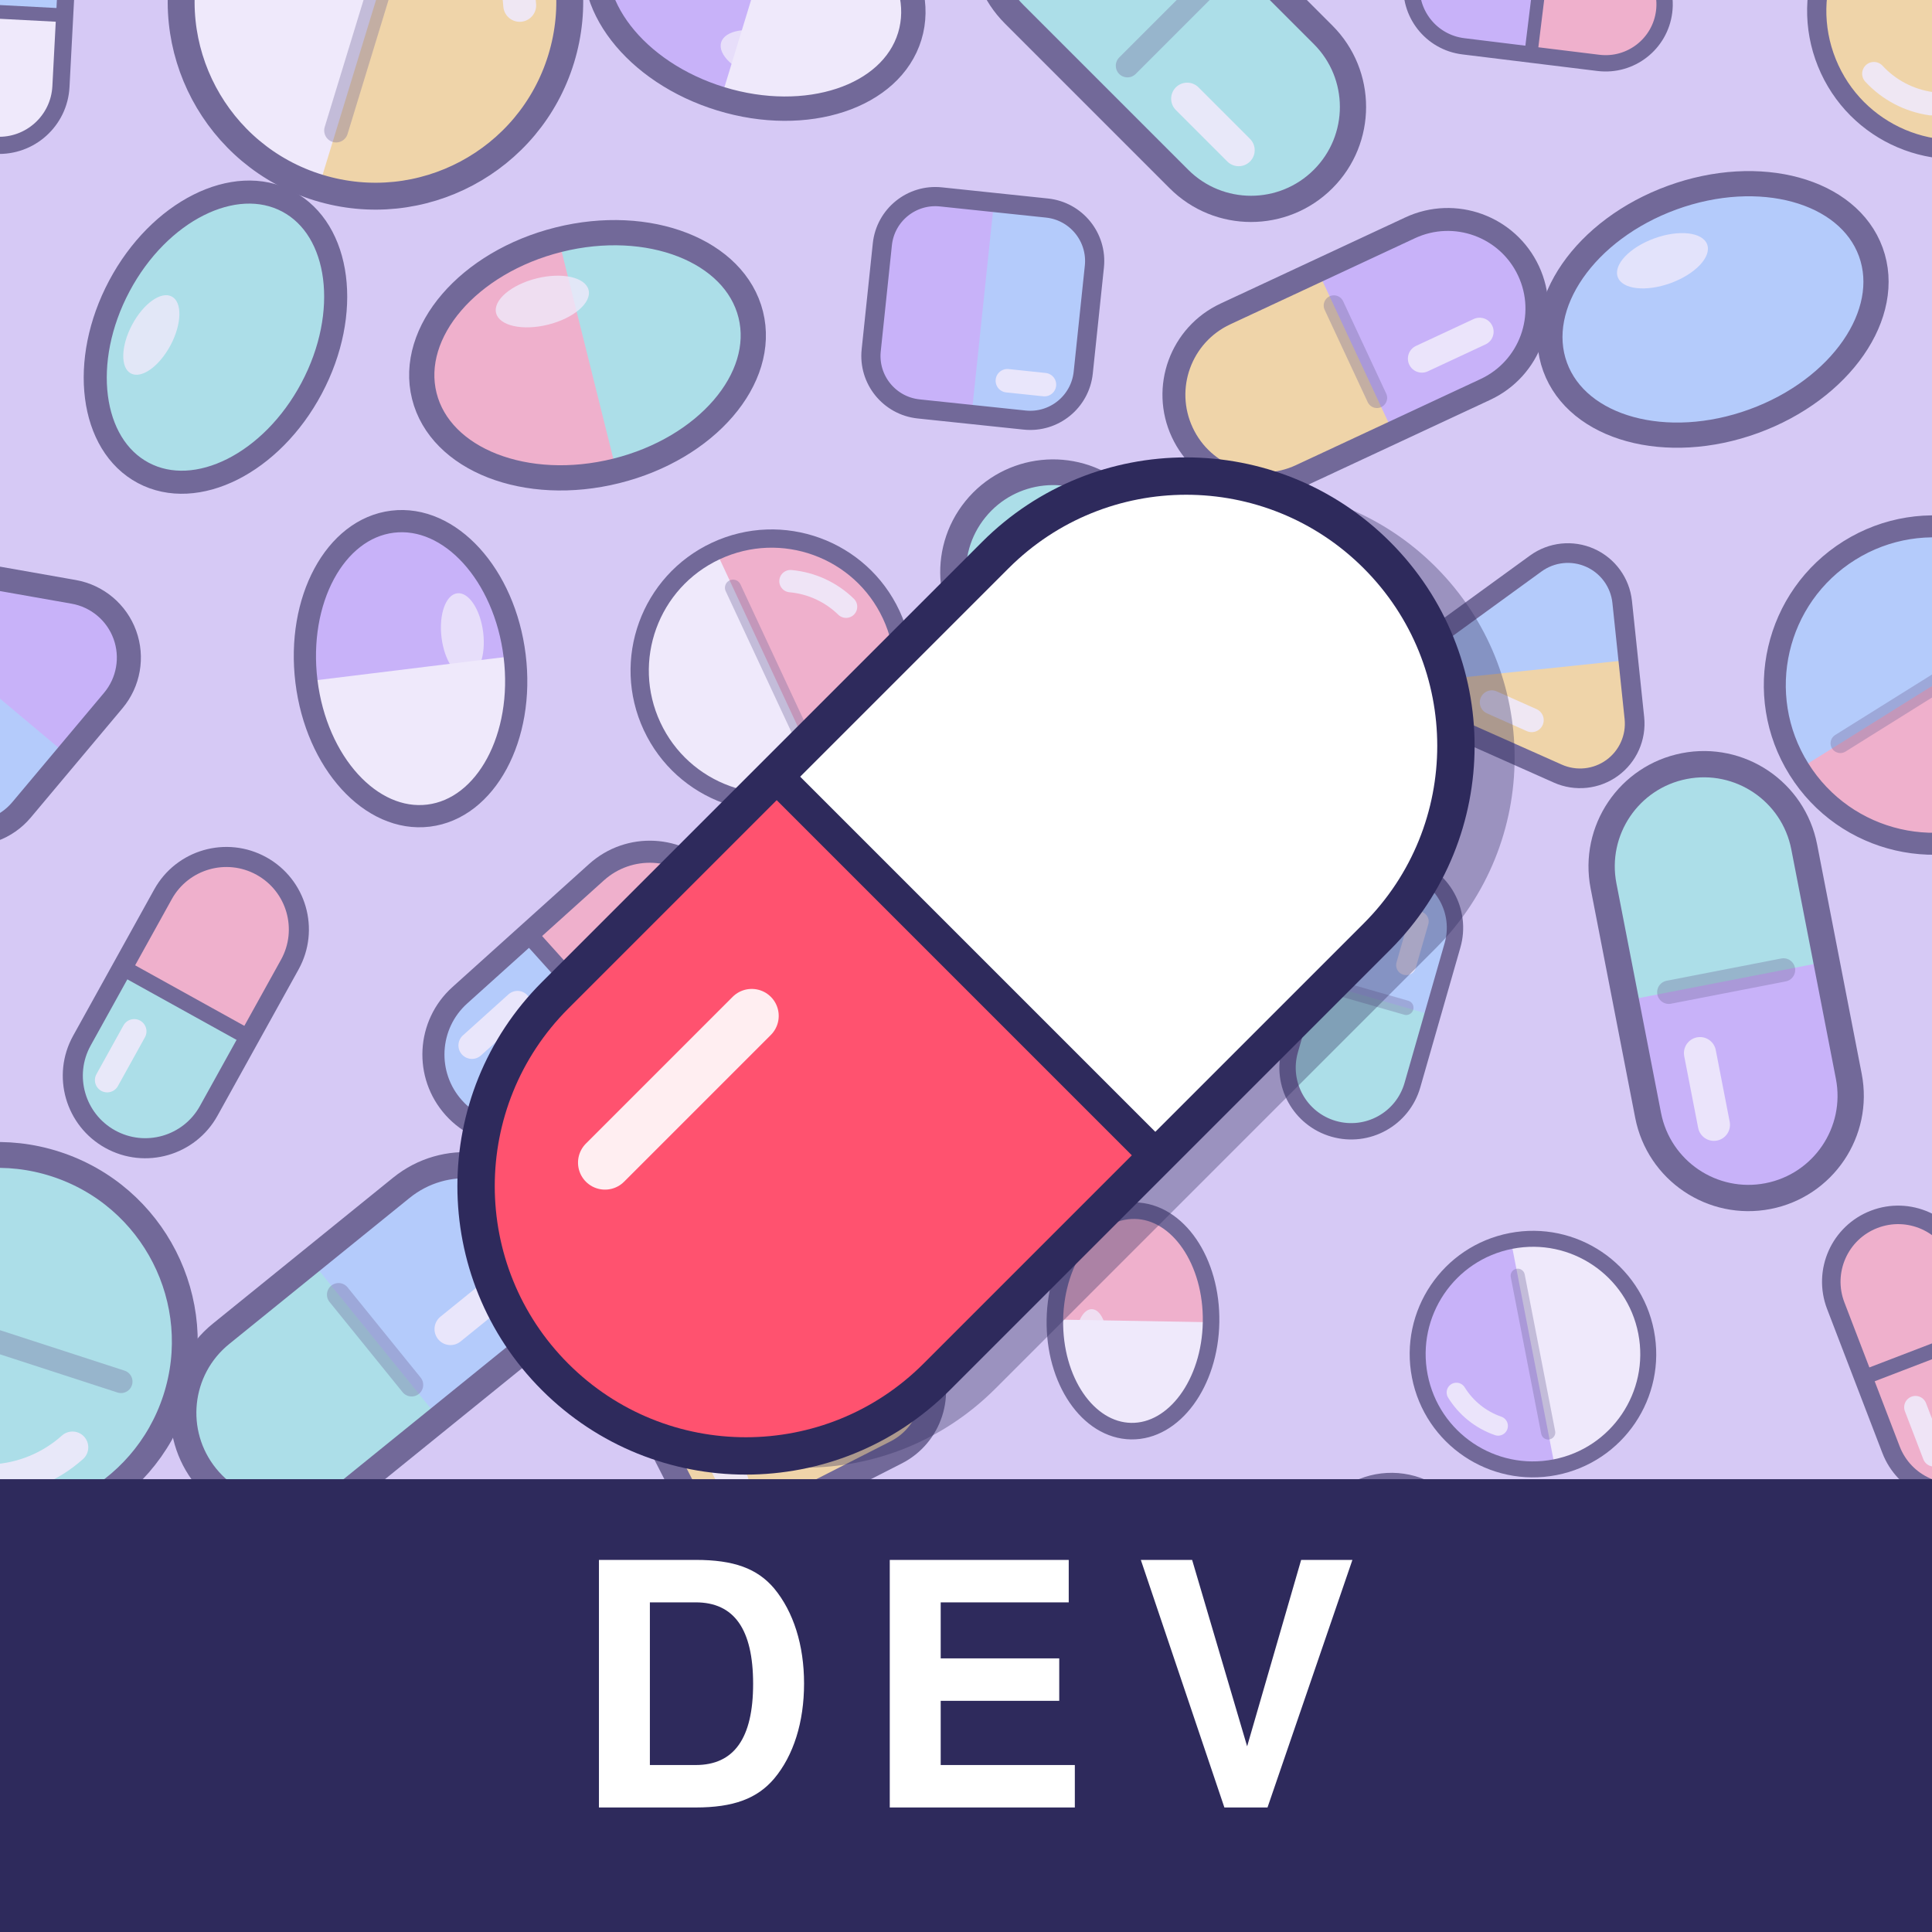
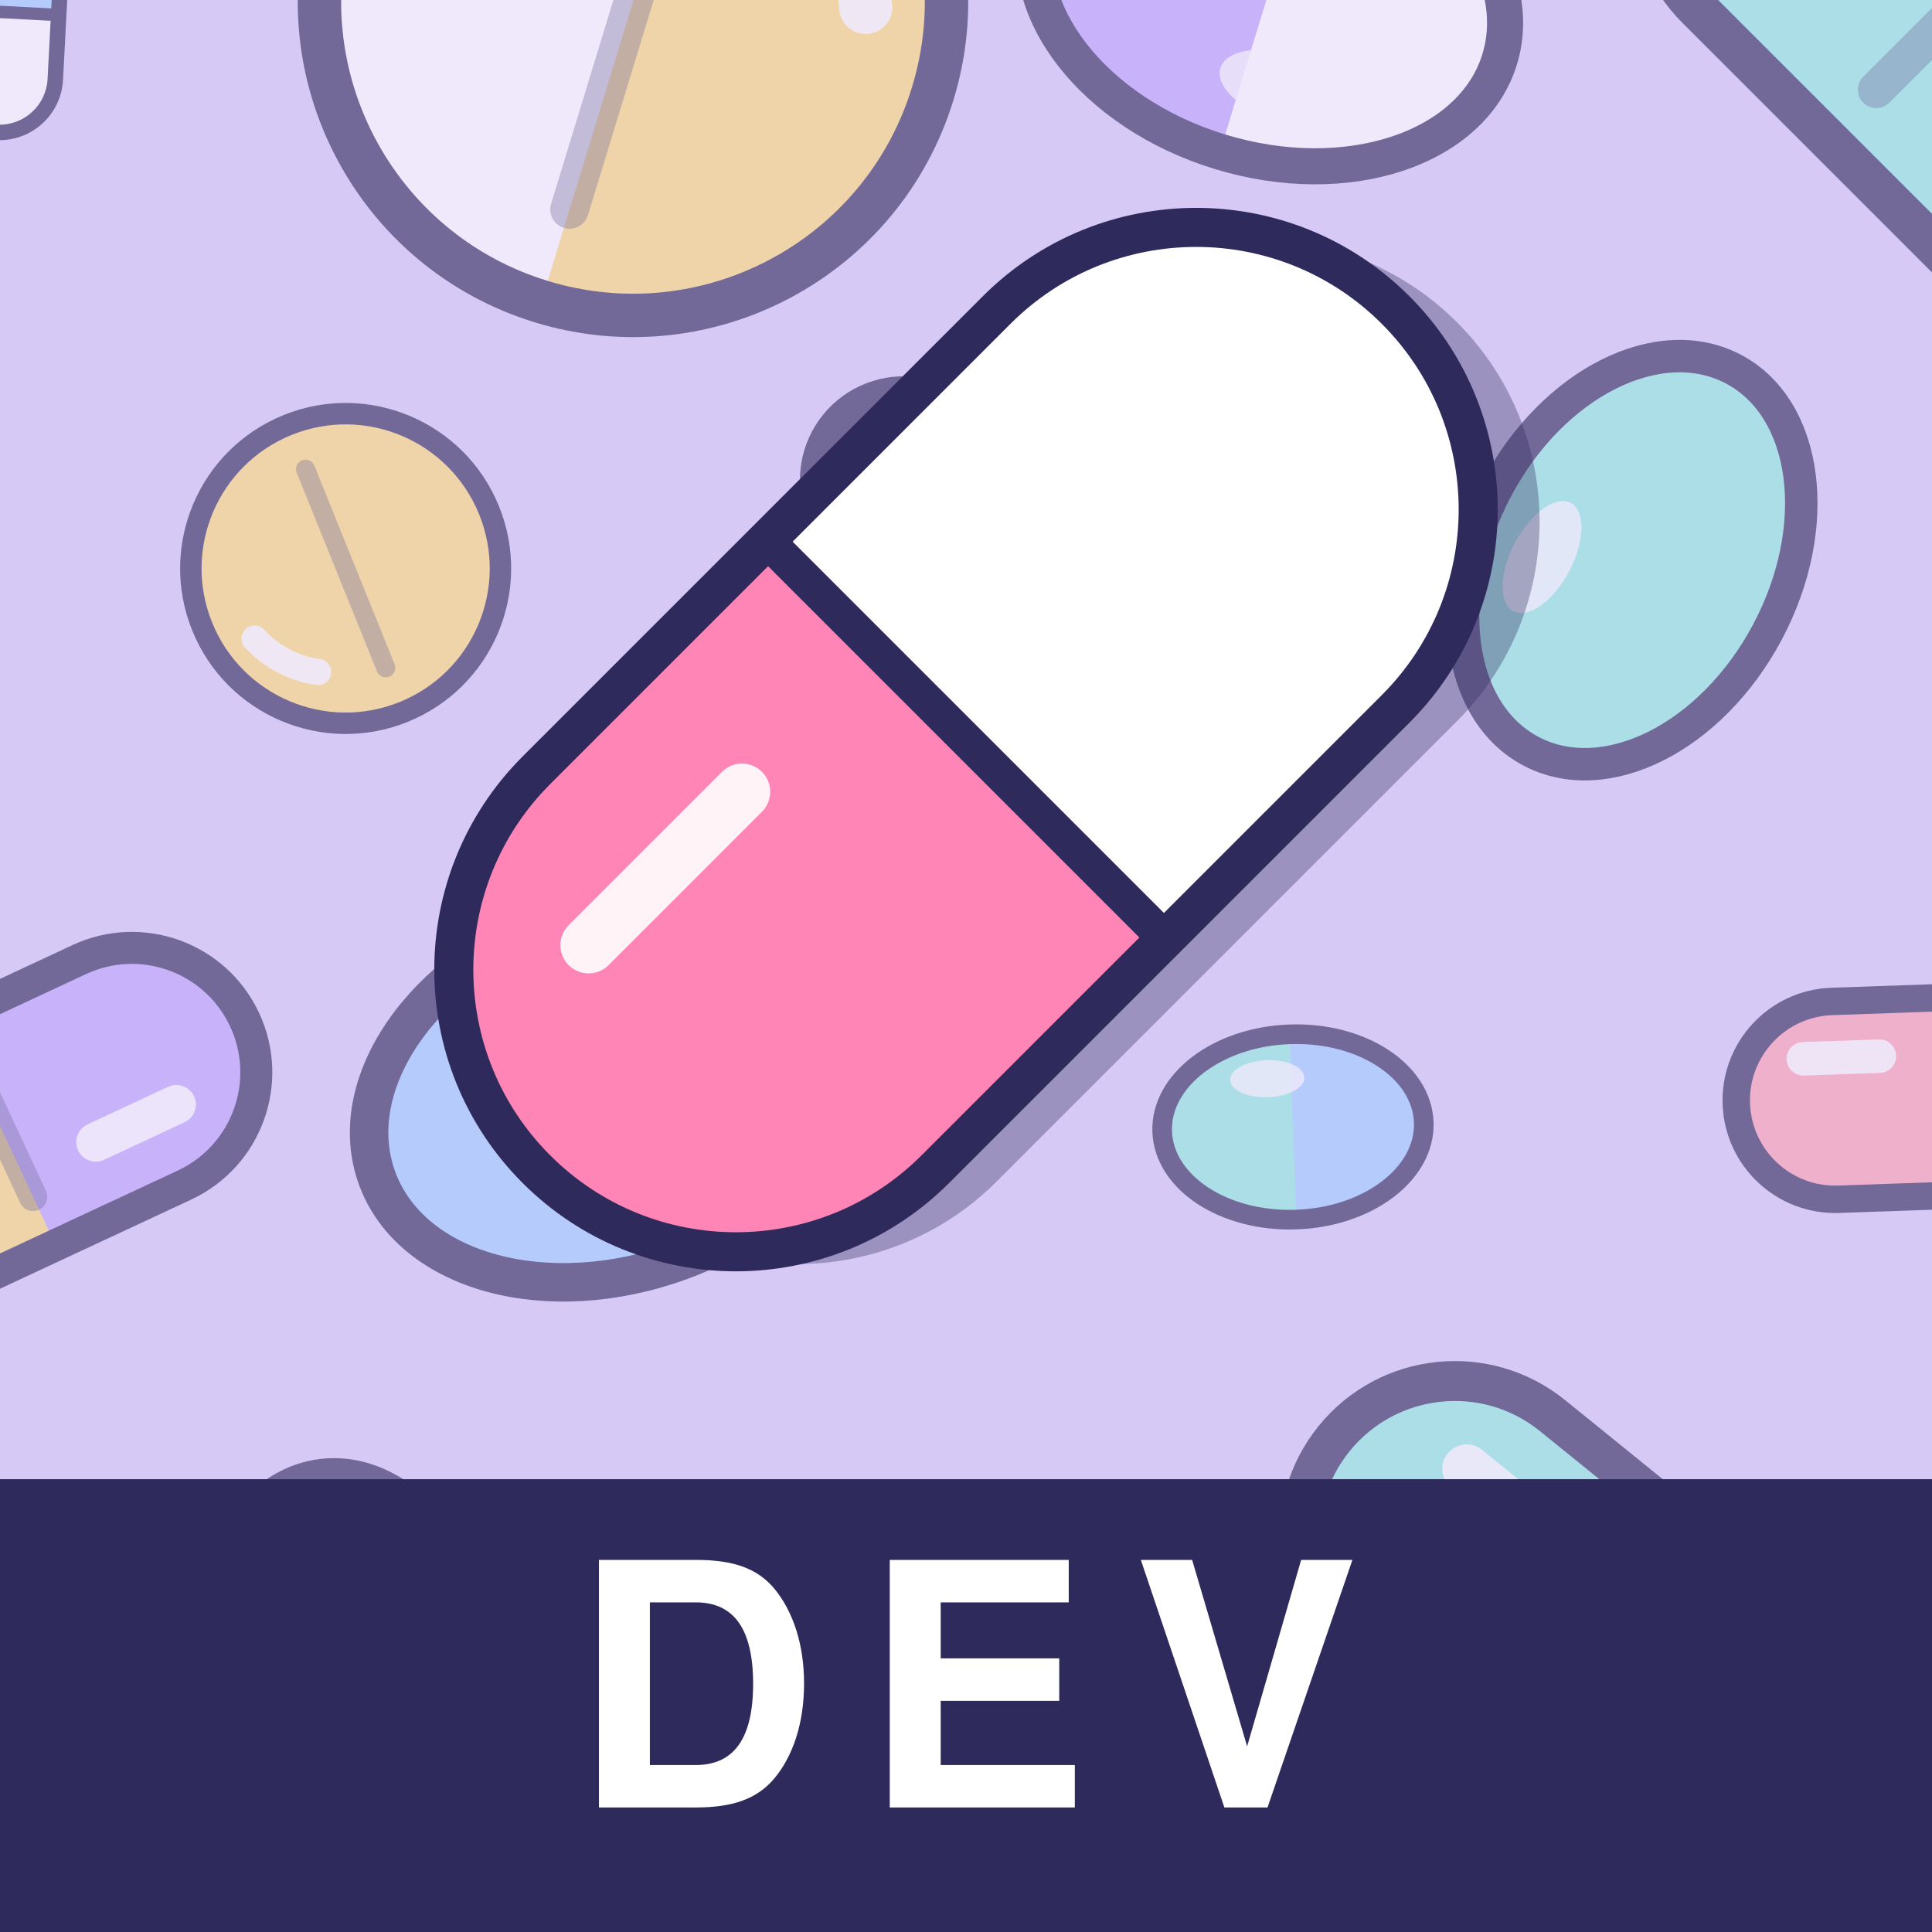
<svg xmlns="http://www.w3.org/2000/svg" width="1024" height="1024" viewBox="0 0 1024 1024">
  <rect width="1024" height="1024" fill="#D6C9F5" />
  <g opacity="0.6">
-     <g transform="translate(-218.5 -12.3) rotate(352) scale(6.95) translate(-20 -20)">
+     <g transform="translate(-355.0 -12.3) rotate(352) scale(9.99) translate(-20 -20)">
      <rect x="5" y="13" width="30" height="14" rx="7" fill="#ffa0b0" />
      <path d="M20 13h-8a7 7 0 0 0 0 14h8z" fill="#bea4fc" />
      <rect x="5" y="13" width="30" height="14" rx="7" fill="none" stroke="#2E2A5C" stroke-opacity="1" stroke-width="1.8" stroke-linejoin="round" />
      <path d="M20 16v8" fill="none" stroke="#2E2A5C" stroke-opacity="0.35" stroke-width="1.6" stroke-linecap="round" />
      <path d="M10.5 17.3h5" fill="none" stroke="#FFFFFF" stroke-width="2.2" stroke-linecap="round" opacity="0.9" />
    </g>
-     <g transform="translate(1.5 6.4) rotate(93) scale(5.05) translate(-20 -20)">
+     <g transform="translate(1.5 6.4) rotate(93) scale(4.56) translate(-20 -20)">
      <path d="M20 13.5h-7.5a6.5 6.5 0 0 0 0 13H20z" fill="#9dcdff" />
      <path d="M20 13.5h7.5a6.5 6.5 0 0 1 0 13H20z" fill="#FFFFFF" />
      <rect x="6" y="13.5" width="28" height="13" rx="6.5" fill="none" stroke="#2E2A5C" stroke-opacity="1" stroke-width="1.8" stroke-linejoin="round" />
      <path d="M20 13.5v13" fill="none" stroke="#2E2A5C" stroke-opacity="1" stroke-width="1.44" />
      <path d="M10.5 17.2h5" fill="none" stroke="#FFFFFF" stroke-width="2.2" stroke-linecap="round" opacity="0.9" />
    </g>
-     <g transform="translate(199.0 1.0) rotate(107) scale(7.92) translate(-20 -20)">
+     <g transform="translate(335.5 1.0) rotate(107) scale(12.78) translate(-20 -20)">
      <circle cx="20" cy="20" r="13" fill="#FFFFFF" />
      <path d="M7 20a13 13 0 0 1 26 0z" fill="#ffdc77" />
      <circle cx="20" cy="20" r="13" fill="none" stroke="#2E2A5C" stroke-opacity="1" stroke-width="1.8" stroke-linejoin="round" />
      <path d="M11 20h18" fill="none" stroke="#2E2A5C" stroke-opacity="0.35" stroke-width="1.6" stroke-linecap="round" />
      <path d="M12.8 14.6a9 9 0 0 1 4.6-3.9" fill="none" stroke="#FFFFFF" stroke-width="2.2" stroke-linecap="round" opacity="0.9" />
    </g>
-     <g transform="translate(399.9 -5.9) rotate(197) scale(7.17) translate(-20 -20)">
+     <g transform="translate(673.0 -5.9) rotate(197) scale(10.62) translate(-20 -20)">
      <ellipse cx="20" cy="20" rx="12" ry="8.5" fill="#bea4fc" />
      <path d="M20 11.5a12 8.5 0 0 0 0 17z" fill="#FFFFFF" />
      <ellipse cx="20" cy="20" rx="12" ry="8.5" fill="none" stroke="#2E2A5C" stroke-opacity="1" stroke-width="1.8" stroke-linejoin="round" />
      <ellipse cx="17.8" cy="15.5" rx="3.4" ry="1.7" fill="#FFFFFF" opacity="0.8" />
    </g>
-     <g transform="translate(619.4 13.0) rotate(225) scale(7.72) translate(-20 -20)">
+     <g transform="translate(1029.0 13.0) rotate(225) scale(12.21) translate(-20 -20)">
      <rect x="5" y="13" width="30" height="14" rx="7" fill="#8feddf" />
      <path d="M20 13h-8a7 7 0 0 0 0 14h8z" fill="#8feddf" />
      <rect x="5" y="13" width="30" height="14" rx="7" fill="none" stroke="#2E2A5C" stroke-opacity="1" stroke-width="1.8" stroke-linejoin="round" />
      <path d="M20 16v8" fill="none" stroke="#2E2A5C" stroke-opacity="0.35" stroke-width="1.6" stroke-linecap="round" />
      <path d="M10.5 17.3h5" fill="none" stroke="#FFFFFF" stroke-width="2.2" stroke-linecap="round" opacity="0.9" />
    </g>
-     <g transform="translate(815.2 -2.1) rotate(7) scale(4.81) translate(-20 -20)">
+     <g transform="translate(-174.7 293.5) rotate(7) scale(3.88) translate(-20 -20)">
      <path d="M20 13.5h-7.5a6.5 6.5 0 0 0 0 13H20z" fill="#bea4fc" />
      <path d="M20 13.5h7.5a6.5 6.5 0 0 1 0 13H20z" fill="#ffa0b0" />
      <rect x="6" y="13.5" width="28" height="13" rx="6.5" fill="none" stroke="#2E2A5C" stroke-opacity="1" stroke-width="1.8" stroke-linejoin="round" />
      <path d="M20 13.5v13" fill="none" stroke="#2E2A5C" stroke-opacity="1" stroke-width="1.44" />
      <path d="M10.5 17.2h5" fill="none" stroke="#FFFFFF" stroke-width="2.2" stroke-linecap="round" opacity="0.9" />
    </g>
-     <g transform="translate(1036.5 5.7) rotate(248) scale(5.66) translate(-20 -20)">
+     <g transform="translate(183.2 301.3) rotate(248) scale(6.31) translate(-20 -20)">
      <circle cx="20" cy="20" r="13" fill="#ffdc77" />
      <path d="M7 20a13 13 0 0 1 26 0z" fill="#ffdc77" />
      <circle cx="20" cy="20" r="13" fill="none" stroke="#2E2A5C" stroke-opacity="1" stroke-width="1.8" stroke-linejoin="round" />
      <path d="M11 20h18" fill="none" stroke="#2E2A5C" stroke-opacity="0.35" stroke-width="1.6" stroke-linecap="round" />
      <path d="M12.8 14.6a9 9 0 0 1 4.6-3.9" fill="none" stroke="#FFFFFF" stroke-width="2.2" stroke-linecap="round" opacity="0.9" />
    </g>
-     <g transform="translate(-90.8 172.4) rotate(69) scale(6.71) translate(-20 -20)">
+     <g transform="translate(523.6 290.6) rotate(69) scale(9.32) translate(-20 -20)">
      <path d="M15.67 11.33a5 5 0 0 1 8.66 0l5.34 9.25a5 5 0 0 1-4.33 7.5h-10.68a5 5 0 0 1-4.33-7.5z" fill="#ffa0b0" />
      <path d="M20 8.83a5 5 0 0 0-4.33 2.5l-5.34 9.25a5 5 0 0 0 4.33 7.5H20z" fill="#ffa0b0" />
      <path d="M15.67 11.33a5 5 0 0 1 8.66 0l5.34 9.25a5 5 0 0 1-4.33 7.5h-10.68a5 5 0 0 1-4.33-7.5z" fill="none" stroke="#2E2A5C" stroke-opacity="1" stroke-width="1.8" stroke-linejoin="round" />
      <path d="M17.45 15.25l-2 3.46" fill="none" stroke="#FFFFFF" stroke-width="2.2" stroke-linecap="round" opacity="0.9" />
    </g>
-     <g transform="translate(114.2 178.7) rotate(298) scale(6.79) translate(-20 -20)">
+     <g transform="translate(865.1 296.9) rotate(298) scale(9.55) translate(-20 -20)">
      <ellipse cx="20" cy="20" rx="12" ry="8.5" fill="#8feddf" />
      <path d="M20 11.5a12 8.5 0 0 0 0 17z" fill="#8feddf" />
      <ellipse cx="20" cy="20" rx="12" ry="8.5" fill="none" stroke="#2E2A5C" stroke-opacity="1" stroke-width="1.8" stroke-linejoin="round" />
      <ellipse cx="17.8" cy="15.5" rx="3.4" ry="1.7" fill="#FFFFFF" opacity="0.8" />
    </g>
-     <g transform="translate(311.4 188.3) rotate(346) scale(7.43) translate(-20 -20)">
+     <g transform="translate(1198.8 306.5) rotate(346) scale(11.38) translate(-20 -20)">
      <ellipse cx="20" cy="20" rx="12" ry="8.5" fill="#8feddf" />
      <path d="M20 11.5a12 8.5 0 0 0 0 17z" fill="#ffa0b0" />
      <ellipse cx="20" cy="20" rx="12" ry="8.5" fill="none" stroke="#2E2A5C" stroke-opacity="1" stroke-width="1.8" stroke-linejoin="round" />
      <ellipse cx="17.8" cy="15.5" rx="3.4" ry="1.7" fill="#FFFFFF" opacity="0.8" />
    </g>
-     <g transform="translate(520.9 163.5) rotate(186) scale(5.65) translate(-20 -20)">
+     <g transform="translate(-332.4 577.3) rotate(186) scale(6.28) translate(-20 -20)">
      <rect x="10" y="10" width="20" height="20" rx="5" fill="#bea4fc" />
      <path d="M20 10h-5a5 5 0 0 0-5 5v10a5 5 0 0 0 5 5h5z" fill="#9dcdff" />
      <rect x="10" y="10" width="20" height="20" rx="5" fill="none" stroke="#2E2A5C" stroke-opacity="1" stroke-width="1.8" stroke-linejoin="round" />
      <path d="M13.5 13.5h3.5" fill="none" stroke="#FFFFFF" stroke-width="2.2" stroke-linecap="round" opacity="0.9" />
    </g>
-     <g transform="translate(718.4 186.4) rotate(155) scale(6.75) translate(-20 -20)">
+     <g transform="translate(1.6 600.2) rotate(155) scale(9.42) translate(-20 -20)">
      <rect x="5" y="13" width="30" height="14" rx="7" fill="#ffdc77" />
      <path d="M20 13h-8a7 7 0 0 0 0 14h8z" fill="#bea4fc" />
      <rect x="5" y="13" width="30" height="14" rx="7" fill="none" stroke="#2E2A5C" stroke-opacity="1" stroke-width="1.8" stroke-linejoin="round" />
      <path d="M20 16v8" fill="none" stroke="#2E2A5C" stroke-opacity="0.35" stroke-width="1.6" stroke-linecap="round" />
      <path d="M10.5 17.3h5" fill="none" stroke="#FFFFFF" stroke-width="2.2" stroke-linecap="round" opacity="0.9" />
    </g>
-     <g transform="translate(907.9 164.0) rotate(340) scale(7.42) translate(-20 -20)">
+     <g transform="translate(327.6 577.9) rotate(340) scale(11.33) translate(-20 -20)">
      <ellipse cx="20" cy="20" rx="12" ry="8.5" fill="#9dcdff" />
      <path d="M20 11.5a12 8.5 0 0 0 0 17z" fill="#9dcdff" />
      <ellipse cx="20" cy="20" rx="12" ry="8.5" fill="none" stroke="#2E2A5C" stroke-opacity="1" stroke-width="1.8" stroke-linejoin="round" />
      <ellipse cx="17.8" cy="15.5" rx="3.4" ry="1.7" fill="#FFFFFF" opacity="0.8" />
    </g>
-     <g transform="translate(1129.1 183.4) rotate(358) scale(5.47) translate(-20 -20)">
+     <g transform="translate(685.3 597.3) rotate(358) scale(5.78) translate(-20 -20)">
      <ellipse cx="20" cy="20" rx="12" ry="8.5" fill="#9dcdff" />
      <path d="M20 11.5a12 8.5 0 0 0 0 17z" fill="#8feddf" />
      <ellipse cx="20" cy="20" rx="12" ry="8.5" fill="none" stroke="#2E2A5C" stroke-opacity="1" stroke-width="1.8" stroke-linejoin="round" />
      <ellipse cx="17.8" cy="15.5" rx="3.4" ry="1.7" fill="#FFFFFF" opacity="0.8" />
    </g>
-     <g transform="translate(-195.6 344.6) rotate(358) scale(6.27) translate(-20 -20)">
+     <g transform="translate(1033.2 581.1) rotate(358) scale(8.07) translate(-20 -20)">
      <path d="M20 13.5h-7.5a6.5 6.5 0 0 0 0 13H20z" fill="#ffa0b0" />
      <path d="M20 13.5h7.5a6.5 6.5 0 0 1 0 13H20z" fill="#ffa0b0" />
      <rect x="6" y="13.5" width="28" height="13" rx="6.5" fill="none" stroke="#2E2A5C" stroke-opacity="1" stroke-width="1.8" stroke-linejoin="round" />
      <path d="M20 13.5v13" fill="none" stroke="#2E2A5C" stroke-opacity="1" stroke-width="1.44" />
      <path d="M10.5 17.2h5" fill="none" stroke="#FFFFFF" stroke-width="2.2" stroke-linecap="round" opacity="0.9" />
    </g>
-     <g transform="translate(-8.1 363.5) rotate(310) scale(7.08) translate(-20 -20)">
+     <g transform="translate(-178.8 895.6) rotate(310) scale(10.36) translate(-20 -20)">
      <path d="M15.67 11.33a5 5 0 0 1 8.66 0l5.34 9.25a5 5 0 0 1-4.33 7.5h-10.68a5 5 0 0 1-4.33-7.5z" fill="#bea4fc" />
      <path d="M20 8.83a5 5 0 0 0-4.33 2.5l-5.34 9.25a5 5 0 0 0 4.33 7.5H20z" fill="#9dcdff" />
      <path d="M15.67 11.33a5 5 0 0 1 8.66 0l5.34 9.25a5 5 0 0 1-4.33 7.5h-10.68a5 5 0 0 1-4.33-7.5z" fill="none" stroke="#2E2A5C" stroke-opacity="1" stroke-width="1.8" stroke-linejoin="round" />
      <path d="M17.45 15.25l-2 3.46" fill="none" stroke="#FFFFFF" stroke-width="2.2" stroke-linecap="round" opacity="0.9" />
    </g>
-     <g transform="translate(217.6 354.4) rotate(83) scale(6.54) translate(-20 -20)">
+     <g transform="translate(183.4 886.5) rotate(83) scale(8.84) translate(-20 -20)">
      <ellipse cx="20" cy="20" rx="12" ry="8.5" fill="#FFFFFF" />
      <path d="M20 11.5a12 8.5 0 0 0 0 17z" fill="#bea4fc" />
      <ellipse cx="20" cy="20" rx="12" ry="8.5" fill="none" stroke="#2E2A5C" stroke-opacity="1" stroke-width="1.8" stroke-linejoin="round" />
      <ellipse cx="17.8" cy="15.5" rx="3.4" ry="1.7" fill="#FFFFFF" opacity="0.8" />
    </g>
-     <g transform="translate(409.0 355.4) rotate(65) scale(5.38) translate(-20 -20)">
+     <g transform="translate(511.4 887.5) rotate(65) scale(5.51) translate(-20 -20)">
      <circle cx="20" cy="20" r="13" fill="#FFFFFF" />
      <path d="M7 20a13 13 0 0 1 26 0z" fill="#ffa0b0" />
      <circle cx="20" cy="20" r="13" fill="none" stroke="#2E2A5C" stroke-opacity="1" stroke-width="1.8" stroke-linejoin="round" />
      <path d="M11 20h18" fill="none" stroke="#2E2A5C" stroke-opacity="0.35" stroke-width="1.6" stroke-linecap="round" />
      <path d="M12.8 14.6a9 9 0 0 1 4.6-3.9" fill="none" stroke="#FFFFFF" stroke-width="2.2" stroke-linecap="round" opacity="0.9" />
    </g>
-     <g transform="translate(605.2 341.4) rotate(39) scale(7.57) translate(-20 -20)">
+     <g transform="translate(844.2 873.5) rotate(39) scale(11.76) translate(-20 -20)">
      <rect x="5" y="13" width="30" height="14" rx="7" fill="#8feddf" />
      <path d="M20 13h-8a7 7 0 0 0 0 14h8z" fill="#8feddf" />
      <rect x="5" y="13" width="30" height="14" rx="7" fill="none" stroke="#2E2A5C" stroke-opacity="1" stroke-width="1.8" stroke-linejoin="round" />
      <path d="M20 16v8" fill="none" stroke="#2E2A5C" stroke-opacity="0.35" stroke-width="1.6" stroke-linecap="round" />
      <path d="M10.5 17.3h5" fill="none" stroke="#FFFFFF" stroke-width="2.2" stroke-linecap="round" opacity="0.9" />
    </g>
-     <g transform="translate(816.5 354.7) rotate(264) scale(5.79) translate(-20 -20)">
+     <g transform="translate(1192.0 886.8) rotate(264) scale(6.68) translate(-20 -20)">
      <path d="M15.67 11.33a5 5 0 0 1 8.66 0l5.34 9.25a5 5 0 0 1-4.33 7.5h-10.68a5 5 0 0 1-4.33-7.5z" fill="#9dcdff" />
      <path d="M20 8.83a5 5 0 0 0-4.33 2.5l-5.34 9.25a5 5 0 0 0 4.33 7.5H20z" fill="#ffdc77" />
      <path d="M15.67 11.33a5 5 0 0 1 8.66 0l5.34 9.25a5 5 0 0 1-4.33 7.5h-10.68a5 5 0 0 1-4.33-7.5z" fill="none" stroke="#2E2A5C" stroke-opacity="1" stroke-width="1.8" stroke-linejoin="round" />
      <path d="M17.45 15.25l-2 3.46" fill="none" stroke="#FFFFFF" stroke-width="2.2" stroke-linecap="round" opacity="0.9" />
    </g>
-     <g transform="translate(1024.8 363.1) rotate(148) scale(6.47) translate(-20 -20)">
+     <g transform="translate(-340.5 1190.7) rotate(148) scale(8.63) translate(-20 -20)">
      <circle cx="20" cy="20" r="13" fill="#9dcdff" />
      <path d="M7 20a13 13 0 0 1 26 0z" fill="#ffa0b0" />
      <circle cx="20" cy="20" r="13" fill="none" stroke="#2E2A5C" stroke-opacity="1" stroke-width="1.8" stroke-linejoin="round" />
      <path d="M11 20h18" fill="none" stroke="#2E2A5C" stroke-opacity="0.35" stroke-width="1.6" stroke-linecap="round" />
      <path d="M12.8 14.6a9 9 0 0 1 4.6-3.9" fill="none" stroke="#FFFFFF" stroke-width="2.2" stroke-linecap="round" opacity="0.9" />
    </g>
-     <g transform="translate(-109.3 541.2) rotate(298) scale(7.21) translate(-20 -20)">
+     <g transform="translate(-6.9 1191.5) rotate(298) scale(10.75) translate(-20 -20)">
      <rect x="5" y="13" width="30" height="14" rx="7" fill="#8feddf" />
      <path d="M20 13h-8a7 7 0 0 0 0 14h8z" fill="#bea4fc" />
      <rect x="5" y="13" width="30" height="14" rx="7" fill="none" stroke="#2E2A5C" stroke-opacity="1" stroke-width="1.8" stroke-linejoin="round" />
      <path d="M20 16v8" fill="none" stroke="#2E2A5C" stroke-opacity="0.35" stroke-width="1.6" stroke-linecap="round" />
      <path d="M10.5 17.3h5" fill="none" stroke="#FFFFFF" stroke-width="2.2" stroke-linecap="round" opacity="0.9" />
    </g>
-     <g transform="translate(98.5 531.4) rotate(299) scale(5.91) translate(-20 -20)">
+     <g transform="translate(337.5 1181.7) rotate(299) scale(7.04) translate(-20 -20)">
      <path d="M20 13.5h-7.5a6.5 6.5 0 0 0 0 13H20z" fill="#8feddf" />
      <path d="M20 13.5h7.5a6.5 6.5 0 0 1 0 13H20z" fill="#ffa0b0" />
      <rect x="6" y="13.5" width="28" height="13" rx="6.5" fill="none" stroke="#2E2A5C" stroke-opacity="1" stroke-width="1.8" stroke-linejoin="round" />
      <path d="M20 13.5v13" fill="none" stroke="#2E2A5C" stroke-opacity="1" stroke-width="1.44" />
      <path d="M10.5 17.2h5" fill="none" stroke="#FFFFFF" stroke-width="2.2" stroke-linecap="round" opacity="0.9" />
    </g>
-     <g transform="translate(308.2 526.3) rotate(318) scale(6.50) translate(-20 -20)">
+     <g transform="translate(683.7 1176.6) rotate(318) scale(8.72) translate(-20 -20)">
      <path d="M20 13.5h-7.5a6.5 6.5 0 0 0 0 13H20z" fill="#9dcdff" />
      <path d="M20 13.5h7.5a6.5 6.5 0 0 1 0 13H20z" fill="#ffa0b0" />
      <rect x="6" y="13.5" width="28" height="13" rx="6.5" fill="none" stroke="#2E2A5C" stroke-opacity="1" stroke-width="1.8" stroke-linejoin="round" />
      <path d="M20 13.5v13" fill="none" stroke="#2E2A5C" stroke-opacity="1" stroke-width="1.44" />
      <path d="M10.5 17.2h5" fill="none" stroke="#FFFFFF" stroke-width="2.2" stroke-linecap="round" opacity="0.9" />
    </g>
-     <g transform="translate(517.5 544.1) rotate(198) scale(6.80) translate(-20 -20)">
+     <g transform="translate(1029.5 1194.4) rotate(198) scale(9.57) translate(-20 -20)">
      <ellipse cx="20" cy="20" rx="12" ry="8.5" fill="#ffa0b0" />
      <path d="M20 11.5a12 8.5 0 0 0 0 17z" fill="#FFFFFF" />
      <ellipse cx="20" cy="20" rx="12" ry="8.5" fill="none" stroke="#2E2A5C" stroke-opacity="1" stroke-width="1.8" stroke-linejoin="round" />
      <ellipse cx="17.8" cy="15.5" rx="3.4" ry="1.7" fill="#FFFFFF" opacity="0.8" />
    </g>
-     <g transform="translate(726.8 528.8) rotate(106) scale(4.82) translate(-20 -20)">
-       <rect x="5" y="13" width="30" height="14" rx="7" fill="#8feddf" />
-       <path d="M20 13h-8a7 7 0 0 0 0 14h8z" fill="#9dcdff" />
-       <rect x="5" y="13" width="30" height="14" rx="7" fill="none" stroke="#2E2A5C" stroke-opacity="1" stroke-width="1.8" stroke-linejoin="round" />
-       <path d="M20 16v8" fill="none" stroke="#2E2A5C" stroke-opacity="0.35" stroke-width="1.6" stroke-linecap="round" />
-       <path d="M10.5 17.3h5" fill="none" stroke="#FFFFFF" stroke-width="2.2" stroke-linecap="round" opacity="0.9" />
-     </g>
-     <g transform="translate(914.9 520.0) rotate(259) scale(7.74) translate(-20 -20)">
-       <rect x="5" y="13" width="30" height="14" rx="7" fill="#8feddf" />
-       <path d="M20 13h-8a7 7 0 0 0 0 14h8z" fill="#bea4fc" />
-       <rect x="5" y="13" width="30" height="14" rx="7" fill="none" stroke="#2E2A5C" stroke-opacity="1" stroke-width="1.8" stroke-linejoin="round" />
-       <path d="M20 16v8" fill="none" stroke="#2E2A5C" stroke-opacity="0.35" stroke-width="1.6" stroke-linecap="round" />
-       <path d="M10.5 17.3h5" fill="none" stroke="#FFFFFF" stroke-width="2.2" stroke-linecap="round" opacity="0.9" />
-     </g>
-     <g transform="translate(1139.8 526.0) rotate(194) scale(5.87) translate(-20 -20)">
-       <path d="M15.67 11.33a5 5 0 0 1 8.66 0l5.34 9.25a5 5 0 0 1-4.33 7.5h-10.68a5 5 0 0 1-4.33-7.5z" fill="#bea4fc" />
-       <path d="M20 8.83a5 5 0 0 0-4.33 2.5l-5.34 9.25a5 5 0 0 0 4.33 7.5H20z" fill="#9dcdff" />
-       <path d="M15.67 11.33a5 5 0 0 1 8.66 0l5.34 9.25a5 5 0 0 1-4.33 7.5h-10.68a5 5 0 0 1-4.33-7.5z" fill="none" stroke="#2E2A5C" stroke-opacity="1" stroke-width="1.8" stroke-linejoin="round" />
-       <path d="M17.45 15.25l-2 3.46" fill="none" stroke="#FFFFFF" stroke-width="2.2" stroke-linecap="round" opacity="0.9" />
-     </g>
-     <g transform="translate(-201.4 712.1) rotate(98) scale(7.41) translate(-20 -20)">
-       <path d="M15.67 11.33a5 5 0 0 1 8.66 0l5.34 9.25a5 5 0 0 1-4.33 7.5h-10.68a5 5 0 0 1-4.33-7.5z" fill="#ffa0b0" />
-       <path d="M20 8.83a5 5 0 0 0-4.33 2.5l-5.34 9.25a5 5 0 0 0 4.33 7.5H20z" fill="#ffa0b0" />
-       <path d="M15.67 11.33a5 5 0 0 1 8.66 0l5.34 9.25a5 5 0 0 1-4.33 7.5h-10.68a5 5 0 0 1-4.33-7.5z" fill="none" stroke="#2E2A5C" stroke-opacity="1" stroke-width="1.8" stroke-linejoin="round" />
-       <path d="M17.45 15.25l-2 3.46" fill="none" stroke="#FFFFFF" stroke-width="2.2" stroke-linecap="round" opacity="0.9" />
-     </g>
-     <g transform="translate(-1.0 711.1) rotate(198) scale(7.61) translate(-20 -20)">
-       <circle cx="20" cy="20" r="13" fill="#8feddf" />
-       <path d="M7 20a13 13 0 0 1 26 0z" fill="#8feddf" />
-       <circle cx="20" cy="20" r="13" fill="none" stroke="#2E2A5C" stroke-opacity="1" stroke-width="1.8" stroke-linejoin="round" />
-       <path d="M11 20h18" fill="none" stroke="#2E2A5C" stroke-opacity="0.35" stroke-width="1.6" stroke-linecap="round" />
-       <path d="M12.8 14.6a9 9 0 0 1 4.6-3.9" fill="none" stroke="#FFFFFF" stroke-width="2.2" stroke-linecap="round" opacity="0.9" />
-     </g>
-     <g transform="translate(198.8 710.1) rotate(141) scale(7.69) translate(-20 -20)">
-       <rect x="5" y="13" width="30" height="14" rx="7" fill="#8feddf" />
-       <path d="M20 13h-8a7 7 0 0 0 0 14h8z" fill="#9dcdff" />
-       <rect x="5" y="13" width="30" height="14" rx="7" fill="none" stroke="#2E2A5C" stroke-opacity="1" stroke-width="1.8" stroke-linejoin="round" />
-       <path d="M20 16v8" fill="none" stroke="#2E2A5C" stroke-opacity="0.35" stroke-width="1.6" stroke-linecap="round" />
-       <path d="M10.5 17.3h5" fill="none" stroke="#FFFFFF" stroke-width="2.2" stroke-linecap="round" opacity="0.9" />
-     </g>
-     <g transform="translate(409.4 721.4) rotate(243) scale(7.29) translate(-20 -20)">
-       <rect x="10" y="10" width="20" height="20" rx="5" fill="#8feddf" />
-       <path d="M20 10h-5a5 5 0 0 0-5 5v10a5 5 0 0 0 5 5h5z" fill="#ffdc77" />
-       <rect x="10" y="10" width="20" height="20" rx="5" fill="none" stroke="#2E2A5C" stroke-opacity="1" stroke-width="1.8" stroke-linejoin="round" />
-       <path d="M13.5 13.5h3.5" fill="none" stroke="#FFFFFF" stroke-width="2.2" stroke-linecap="round" opacity="0.9" />
-     </g>
-     <g transform="translate(600.5 700.1) rotate(271) scale(4.87) translate(-20 -20)">
-       <ellipse cx="20" cy="20" rx="12" ry="8.5" fill="#ffa0b0" />
-       <path d="M20 11.5a12 8.5 0 0 0 0 17z" fill="#FFFFFF" />
-       <ellipse cx="20" cy="20" rx="12" ry="8.5" fill="none" stroke="#2E2A5C" stroke-opacity="1" stroke-width="1.8" stroke-linejoin="round" />
-       <ellipse cx="17.8" cy="15.5" rx="3.4" ry="1.7" fill="#FFFFFF" opacity="0.8" />
-     </g>
-     <g transform="translate(812.5 717.7) rotate(259) scale(4.70) translate(-20 -20)">
-       <circle cx="20" cy="20" r="13" fill="#FFFFFF" />
-       <path d="M7 20a13 13 0 0 1 26 0z" fill="#bea4fc" />
-       <circle cx="20" cy="20" r="13" fill="none" stroke="#2E2A5C" stroke-opacity="1" stroke-width="1.8" stroke-linejoin="round" />
-       <path d="M11 20h18" fill="none" stroke="#2E2A5C" stroke-opacity="0.35" stroke-width="1.6" stroke-linecap="round" />
-       <path d="M12.8 14.6a9 9 0 0 1 4.6-3.9" fill="none" stroke="#FFFFFF" stroke-width="2.2" stroke-linecap="round" opacity="0.9" />
-     </g>
-     <g transform="translate(1020.7 717.5) rotate(249) scale(5.45) translate(-20 -20)">
-       <path d="M20 13.5h-7.5a6.5 6.5 0 0 0 0 13H20z" fill="#ffa0b0" />
-       <path d="M20 13.5h7.5a6.5 6.5 0 0 1 0 13H20z" fill="#ffa0b0" />
-       <rect x="6" y="13.5" width="28" height="13" rx="6.5" fill="none" stroke="#2E2A5C" stroke-opacity="1" stroke-width="1.8" stroke-linejoin="round" />
-       <path d="M20 13.5v13" fill="none" stroke="#2E2A5C" stroke-opacity="1" stroke-width="1.44" />
-       <path d="M10.5 17.2h5" fill="none" stroke="#FFFFFF" stroke-width="2.2" stroke-linecap="round" opacity="0.9" />
-     </g>
-     <g transform="translate(-104.2 888.0) rotate(60) scale(7.20) translate(-20 -20)">
-       <circle cx="20" cy="20" r="13" fill="#8feddf" />
-       <path d="M7 20a13 13 0 0 1 26 0z" fill="#ffdc77" />
-       <circle cx="20" cy="20" r="13" fill="none" stroke="#2E2A5C" stroke-opacity="1" stroke-width="1.8" stroke-linejoin="round" />
-       <path d="M11 20h18" fill="none" stroke="#2E2A5C" stroke-opacity="0.35" stroke-width="1.6" stroke-linecap="round" />
-       <path d="M12.8 14.6a9 9 0 0 1 4.6-3.9" fill="none" stroke="#FFFFFF" stroke-width="2.2" stroke-linecap="round" opacity="0.9" />
-     </g>
-     <g transform="translate(93.5 892.9) rotate(321) scale(5.49) translate(-20 -20)">
-       <circle cx="20" cy="20" r="13" fill="#ffdc77" />
-       <path d="M7 20a13 13 0 0 1 26 0z" fill="#8feddf" />
-       <circle cx="20" cy="20" r="13" fill="none" stroke="#2E2A5C" stroke-opacity="1" stroke-width="1.8" stroke-linejoin="round" />
-       <path d="M11 20h18" fill="none" stroke="#2E2A5C" stroke-opacity="0.35" stroke-width="1.6" stroke-linecap="round" />
-       <path d="M12.8 14.6a9 9 0 0 1 4.6-3.9" fill="none" stroke="#FFFFFF" stroke-width="2.2" stroke-linecap="round" opacity="0.9" />
-     </g>
-     <g transform="translate(296.2 900.5) rotate(250) scale(5.40) translate(-20 -20)">
-       <ellipse cx="20" cy="20" rx="12" ry="8.5" fill="#ffa0b0" />
-       <path d="M20 11.5a12 8.5 0 0 0 0 17z" fill="#ffa0b0" />
-       <ellipse cx="20" cy="20" rx="12" ry="8.5" fill="none" stroke="#2E2A5C" stroke-opacity="1" stroke-width="1.8" stroke-linejoin="round" />
-       <ellipse cx="17.8" cy="15.5" rx="3.4" ry="1.7" fill="#FFFFFF" opacity="0.8" />
-     </g>
-     <g transform="translate(509.9 894.6) rotate(58) scale(7.09) translate(-20 -20)">
-       <rect x="5" y="13" width="30" height="14" rx="7" fill="#FFFFFF" />
-       <path d="M20 13h-8a7 7 0 0 0 0 14h8z" fill="#FFFFFF" />
-       <rect x="5" y="13" width="30" height="14" rx="7" fill="none" stroke="#2E2A5C" stroke-opacity="1" stroke-width="1.8" stroke-linejoin="round" />
-       <path d="M20 16v8" fill="none" stroke="#2E2A5C" stroke-opacity="0.35" stroke-width="1.6" stroke-linecap="round" />
-       <path d="M10.5 17.3h5" fill="none" stroke="#FFFFFF" stroke-width="2.2" stroke-linecap="round" opacity="0.9" />
-     </g>
-     <g transform="translate(727.5 873.6) rotate(12) scale(7.79) translate(-20 -20)">
-       <path d="M15.67 11.33a5 5 0 0 1 8.66 0l5.34 9.25a5 5 0 0 1-4.33 7.5h-10.68a5 5 0 0 1-4.33-7.5z" fill="#ffa0b0" />
-       <path d="M20 8.83a5 5 0 0 0-4.33 2.5l-5.34 9.25a5 5 0 0 0 4.33 7.5H20z" fill="#8feddf" />
-       <path d="M15.67 11.33a5 5 0 0 1 8.66 0l5.34 9.25a5 5 0 0 1-4.33 7.5h-10.68a5 5 0 0 1-4.33-7.5z" fill="none" stroke="#2E2A5C" stroke-opacity="1" stroke-width="1.8" stroke-linejoin="round" />
-       <path d="M17.45 15.25l-2 3.46" fill="none" stroke="#FFFFFF" stroke-width="2.2" stroke-linecap="round" opacity="0.9" />
-     </g>
-     <g transform="translate(912.4 887.3) rotate(27) scale(6.58) translate(-20 -20)">
-       <ellipse cx="20" cy="20" rx="12" ry="8.5" fill="#FFFFFF" />
-       <path d="M20 11.5a12 8.5 0 0 0 0 17z" fill="#bea4fc" />
-       <ellipse cx="20" cy="20" rx="12" ry="8.5" fill="none" stroke="#2E2A5C" stroke-opacity="1" stroke-width="1.8" stroke-linejoin="round" />
-       <ellipse cx="17.8" cy="15.5" rx="3.4" ry="1.7" fill="#FFFFFF" opacity="0.8" />
-     </g>
-     <g transform="translate(1122.8 874.3) rotate(331) scale(5.45) translate(-20 -20)">
-       <path d="M20 13.5h-7.5a6.5 6.5 0 0 0 0 13H20z" fill="#FFFFFF" />
-       <path d="M20 13.5h7.5a6.5 6.5 0 0 1 0 13H20z" fill="#FFFFFF" />
-       <rect x="6" y="13.5" width="28" height="13" rx="6.5" fill="none" stroke="#2E2A5C" stroke-opacity="1" stroke-width="1.8" stroke-linejoin="round" />
-       <path d="M20 13.5v13" fill="none" stroke="#2E2A5C" stroke-opacity="1" stroke-width="1.44" />
-       <path d="M10.5 17.2h5" fill="none" stroke="#FFFFFF" stroke-width="2.2" stroke-linecap="round" opacity="0.9" />
-     </g>
-     <g transform="translate(-196.6 1073.2) rotate(312) scale(7.21) translate(-20 -20)">
-       <path d="M15.67 11.33a5 5 0 0 1 8.66 0l5.34 9.25a5 5 0 0 1-4.33 7.5h-10.68a5 5 0 0 1-4.33-7.5z" fill="#bea4fc" />
-       <path d="M20 8.83a5 5 0 0 0-4.33 2.5l-5.34 9.25a5 5 0 0 0 4.33 7.5H20z" fill="#9dcdff" />
-       <path d="M15.67 11.33a5 5 0 0 1 8.66 0l5.34 9.25a5 5 0 0 1-4.33 7.5h-10.68a5 5 0 0 1-4.33-7.5z" fill="none" stroke="#2E2A5C" stroke-opacity="1" stroke-width="1.8" stroke-linejoin="round" />
-       <path d="M17.45 15.25l-2 3.46" fill="none" stroke="#FFFFFF" stroke-width="2.2" stroke-linecap="round" opacity="0.9" />
-     </g>
-     <g transform="translate(5.3 1058.8) rotate(145) scale(6.81) translate(-20 -20)">
-       <path d="M20 13.5h-7.5a6.5 6.5 0 0 0 0 13H20z" fill="#ffdc77" />
-       <path d="M20 13.5h7.5a6.5 6.5 0 0 1 0 13H20z" fill="#ffdc77" />
-       <rect x="6" y="13.5" width="28" height="13" rx="6.5" fill="none" stroke="#2E2A5C" stroke-opacity="1" stroke-width="1.8" stroke-linejoin="round" />
-       <path d="M20 13.5v13" fill="none" stroke="#2E2A5C" stroke-opacity="1" stroke-width="1.44" />
-       <path d="M10.5 17.2h5" fill="none" stroke="#FFFFFF" stroke-width="2.2" stroke-linecap="round" opacity="0.9" />
-     </g>
-     <g transform="translate(207.5 1069.0) rotate(154) scale(6.99) translate(-20 -20)">
-       <path d="M20 13.5h-7.5a6.5 6.5 0 0 0 0 13H20z" fill="#ffa0b0" />
-       <path d="M20 13.5h7.5a6.5 6.5 0 0 1 0 13H20z" fill="#bea4fc" />
-       <rect x="6" y="13.5" width="28" height="13" rx="6.5" fill="none" stroke="#2E2A5C" stroke-opacity="1" stroke-width="1.8" stroke-linejoin="round" />
-       <path d="M20 13.5v13" fill="none" stroke="#2E2A5C" stroke-opacity="1" stroke-width="1.44" />
-       <path d="M10.5 17.2h5" fill="none" stroke="#FFFFFF" stroke-width="2.2" stroke-linecap="round" opacity="0.9" />
-     </g>
-     <g transform="translate(406.6 1073.0) rotate(45) scale(6.44) translate(-20 -20)">
-       <circle cx="20" cy="20" r="13" fill="#9dcdff" />
-       <path d="M7 20a13 13 0 0 1 26 0z" fill="#bea4fc" />
-       <circle cx="20" cy="20" r="13" fill="none" stroke="#2E2A5C" stroke-opacity="1" stroke-width="1.8" stroke-linejoin="round" />
-       <path d="M11 20h18" fill="none" stroke="#2E2A5C" stroke-opacity="0.35" stroke-width="1.6" stroke-linecap="round" />
-       <path d="M12.8 14.6a9 9 0 0 1 4.6-3.9" fill="none" stroke="#FFFFFF" stroke-width="2.2" stroke-linecap="round" opacity="0.9" />
-     </g>
-     <g transform="translate(612.1 1076.6) rotate(256) scale(6.29) translate(-20 -20)">
-       <rect x="10" y="10" width="20" height="20" rx="5" fill="#9dcdff" />
-       <path d="M20 10h-5a5 5 0 0 0-5 5v10a5 5 0 0 0 5 5h5z" fill="#9dcdff" />
-       <rect x="10" y="10" width="20" height="20" rx="5" fill="none" stroke="#2E2A5C" stroke-opacity="1" stroke-width="1.8" stroke-linejoin="round" />
-       <path d="M13.5 13.5h3.5" fill="none" stroke="#FFFFFF" stroke-width="2.2" stroke-linecap="round" opacity="0.9" />
-     </g>
-     <g transform="translate(807.0 1071.5) rotate(161) scale(5.29) translate(-20 -20)">
-       <rect x="10" y="10" width="20" height="20" rx="5" fill="#ffa0b0" />
-       <path d="M20 10h-5a5 5 0 0 0-5 5v10a5 5 0 0 0 5 5h5z" fill="#ffa0b0" />
-       <rect x="10" y="10" width="20" height="20" rx="5" fill="none" stroke="#2E2A5C" stroke-opacity="1" stroke-width="1.8" stroke-linejoin="round" />
-       <path d="M13.5 13.5h3.5" fill="none" stroke="#FFFFFF" stroke-width="2.2" stroke-linecap="round" opacity="0.9" />
-     </g>
-     <g transform="translate(1038.0 1065.1) rotate(340) scale(5.08) translate(-20 -20)">
-       <circle cx="20" cy="20" r="13" fill="#bea4fc" />
-       <path d="M7 20a13 13 0 0 1 26 0z" fill="#bea4fc" />
-       <circle cx="20" cy="20" r="13" fill="none" stroke="#2E2A5C" stroke-opacity="1" stroke-width="1.8" stroke-linejoin="round" />
-       <path d="M11 20h18" fill="none" stroke="#2E2A5C" stroke-opacity="0.35" stroke-width="1.6" stroke-linecap="round" />
-       <path d="M12.8 14.6a9 9 0 0 1 4.6-3.9" fill="none" stroke="#FFFFFF" stroke-width="2.2" stroke-linecap="round" opacity="0.9" />
-     </g>
  </g>
-   <g transform="translate(512 512) rotate(-45) scale(22) translate(-20 -20)">
+   <g transform="translate(512 392) rotate(-45) scale(23) translate(-20 -20)">
    <path d="M12.5 13.5h15a6.5 6.5 0 0 1 0 13h-15a6.5 6.5 0 0 1 0-13z" transform="translate(0.8 1.2)" fill="#2E2A5C" opacity="0.35" />
-     <path d="M20 13.5h-7.5a6.5 6.5 0 0 0 0 13H20z" fill="#ff526f" />
-     <path d="M20 13.5h7.5a6.5 6.5 0 0 1 0 13H20z" fill="#FFFFFF" />
+     <path d="M20 13.5h-7.5a6.5 6.5 0 0 0 0 13H20z" fill="#ff85b6" />
+     <path d="M20 13.5h7.5a6.5 6.5 0 0 1 0 13H20z" fill="#ffffff" />
    <path d="M12.5 13.5h15a6.5 6.5 0 0 1 0 13h-15a6.5 6.5 0 0 1 0-13z" fill="none" stroke="#2E2A5C" stroke-width="0.9" stroke-linejoin="round" />
    <path d="M20 13.5v13" fill="none" stroke="#2E2A5C" stroke-width="0.8" />
    <path d="M10.5 17.2h5" fill="none" stroke="#FFFFFF" stroke-width="1.3" stroke-linecap="round" opacity="0.9" />
  </g>
  <rect y="784" width="1024" height="240" fill="#2E2A5C" />
  <text x="512" y="958" text-anchor="middle" font-family="-apple-system, Helvetica, Arial, sans-serif" font-size="180" font-weight="800" letter-spacing="24" fill="#FFFFFF">DEV</text>
</svg>
